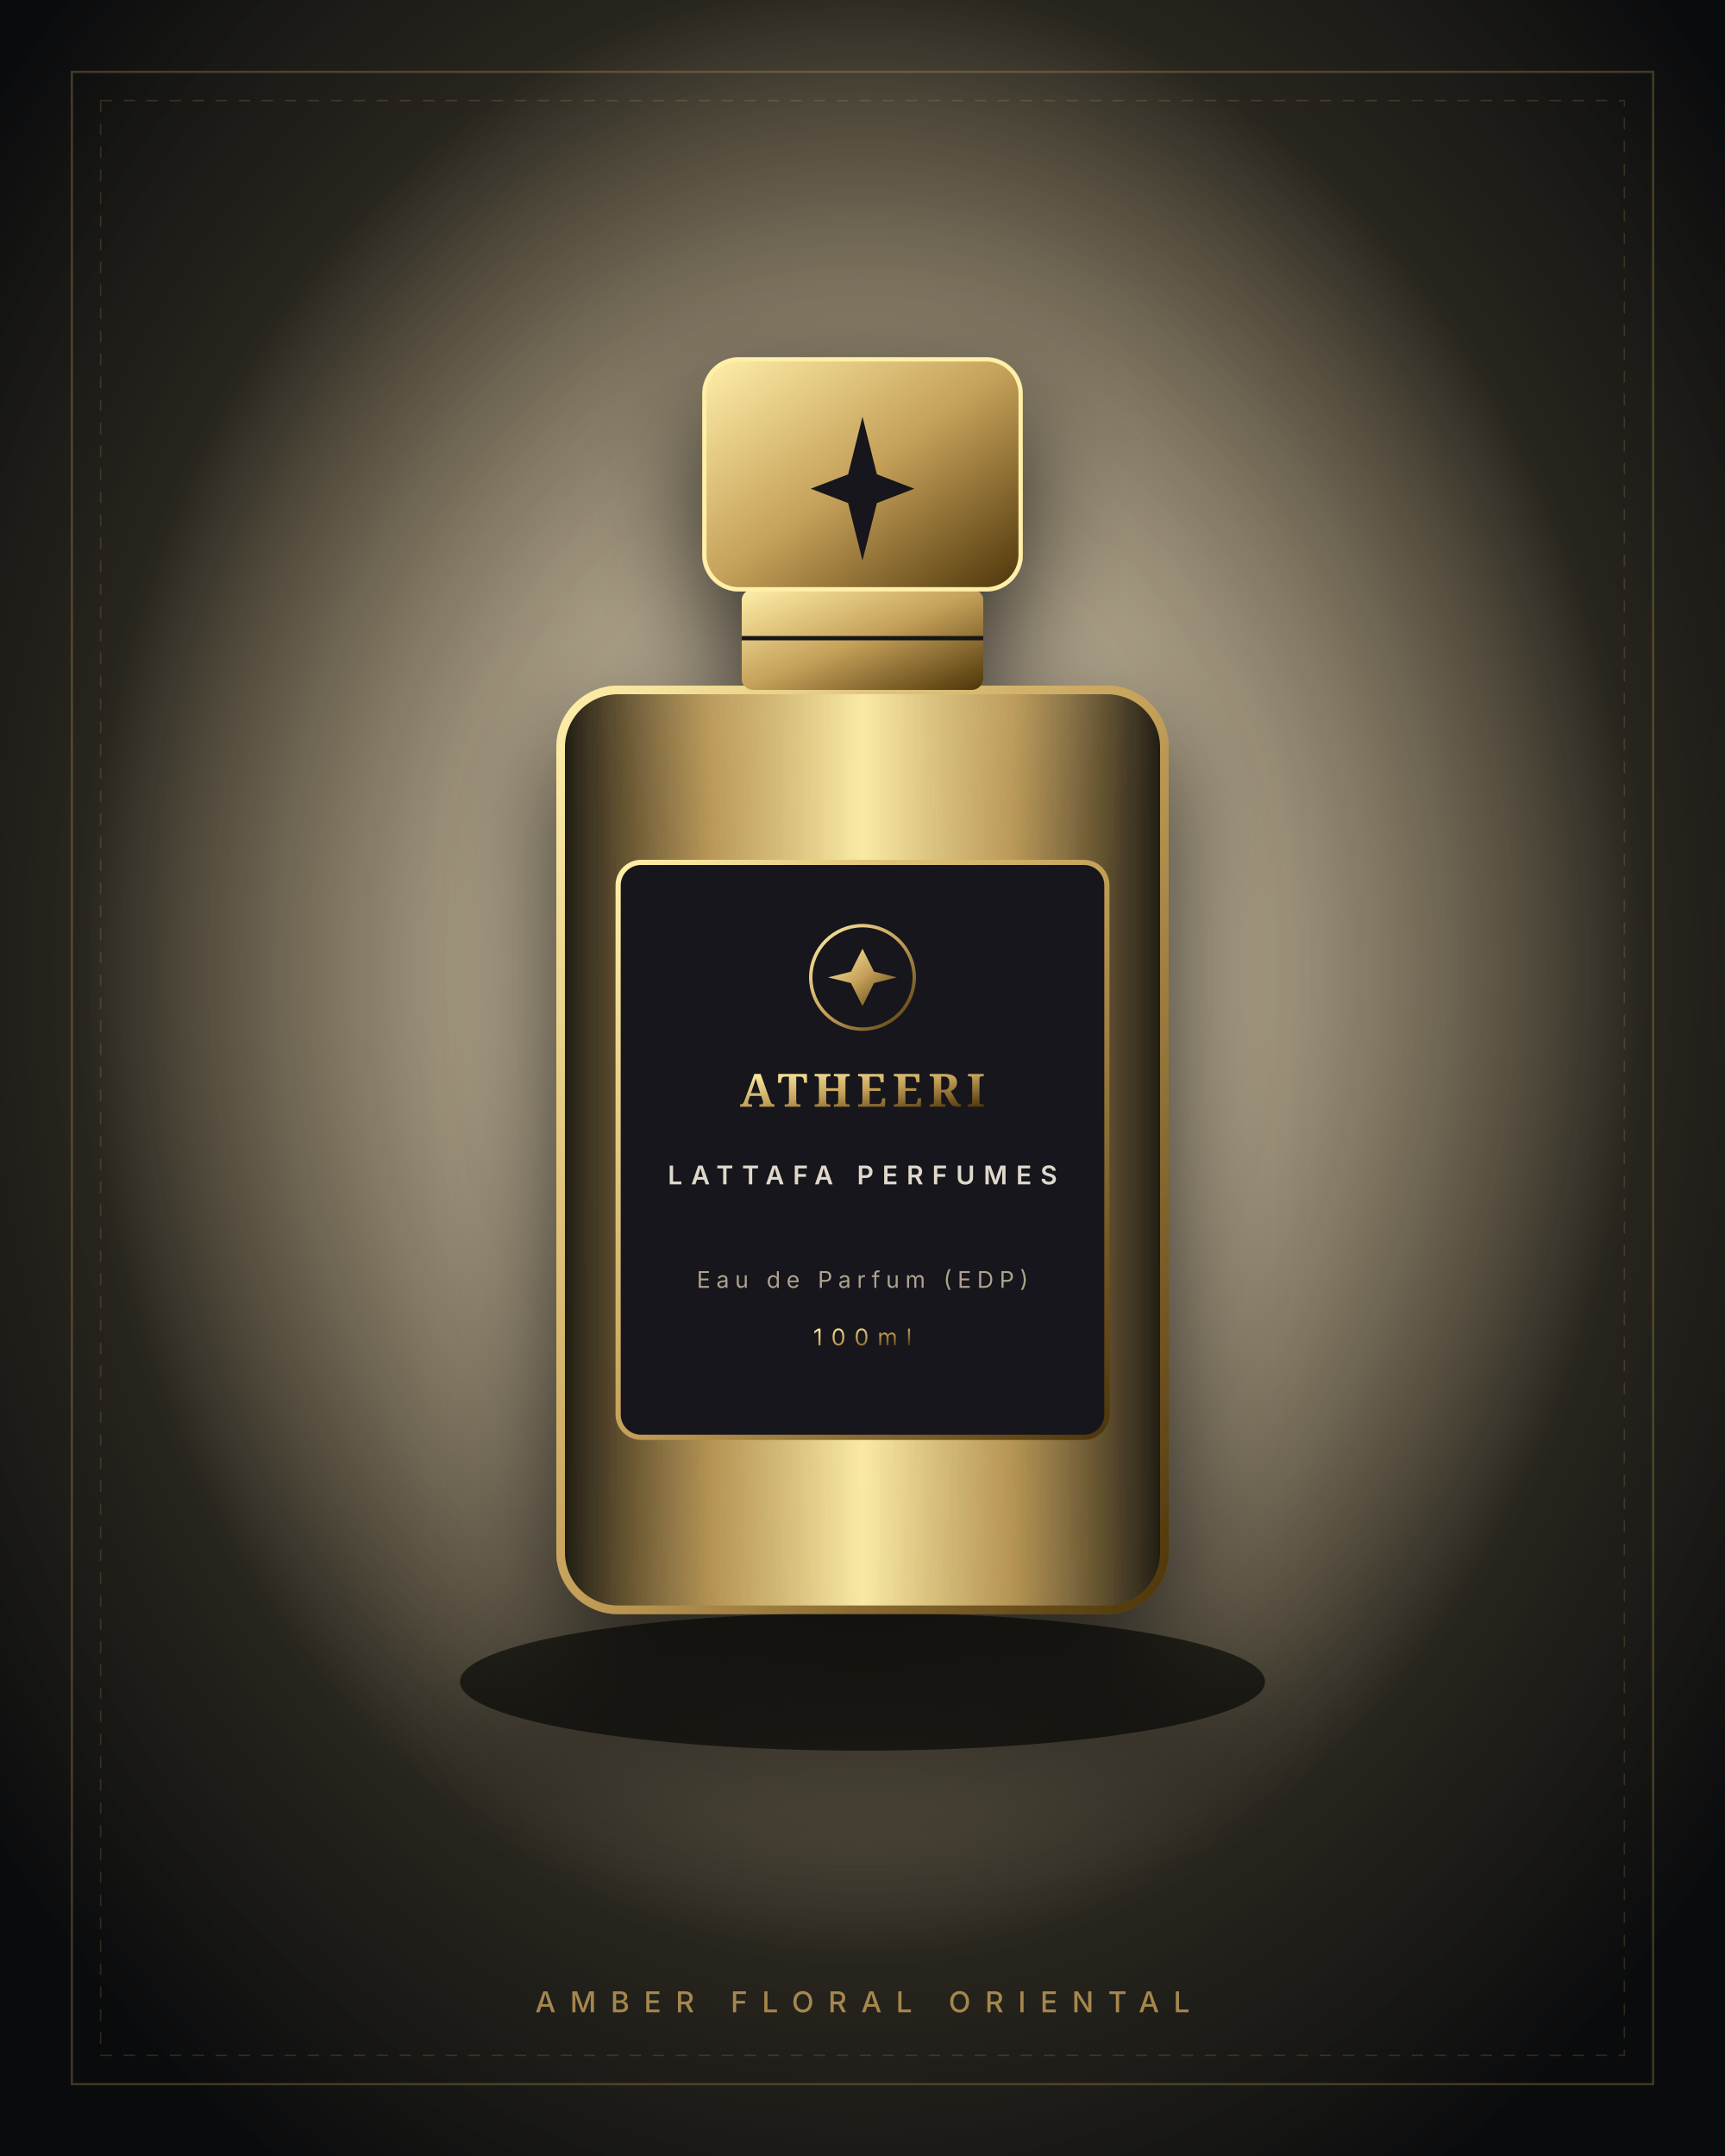
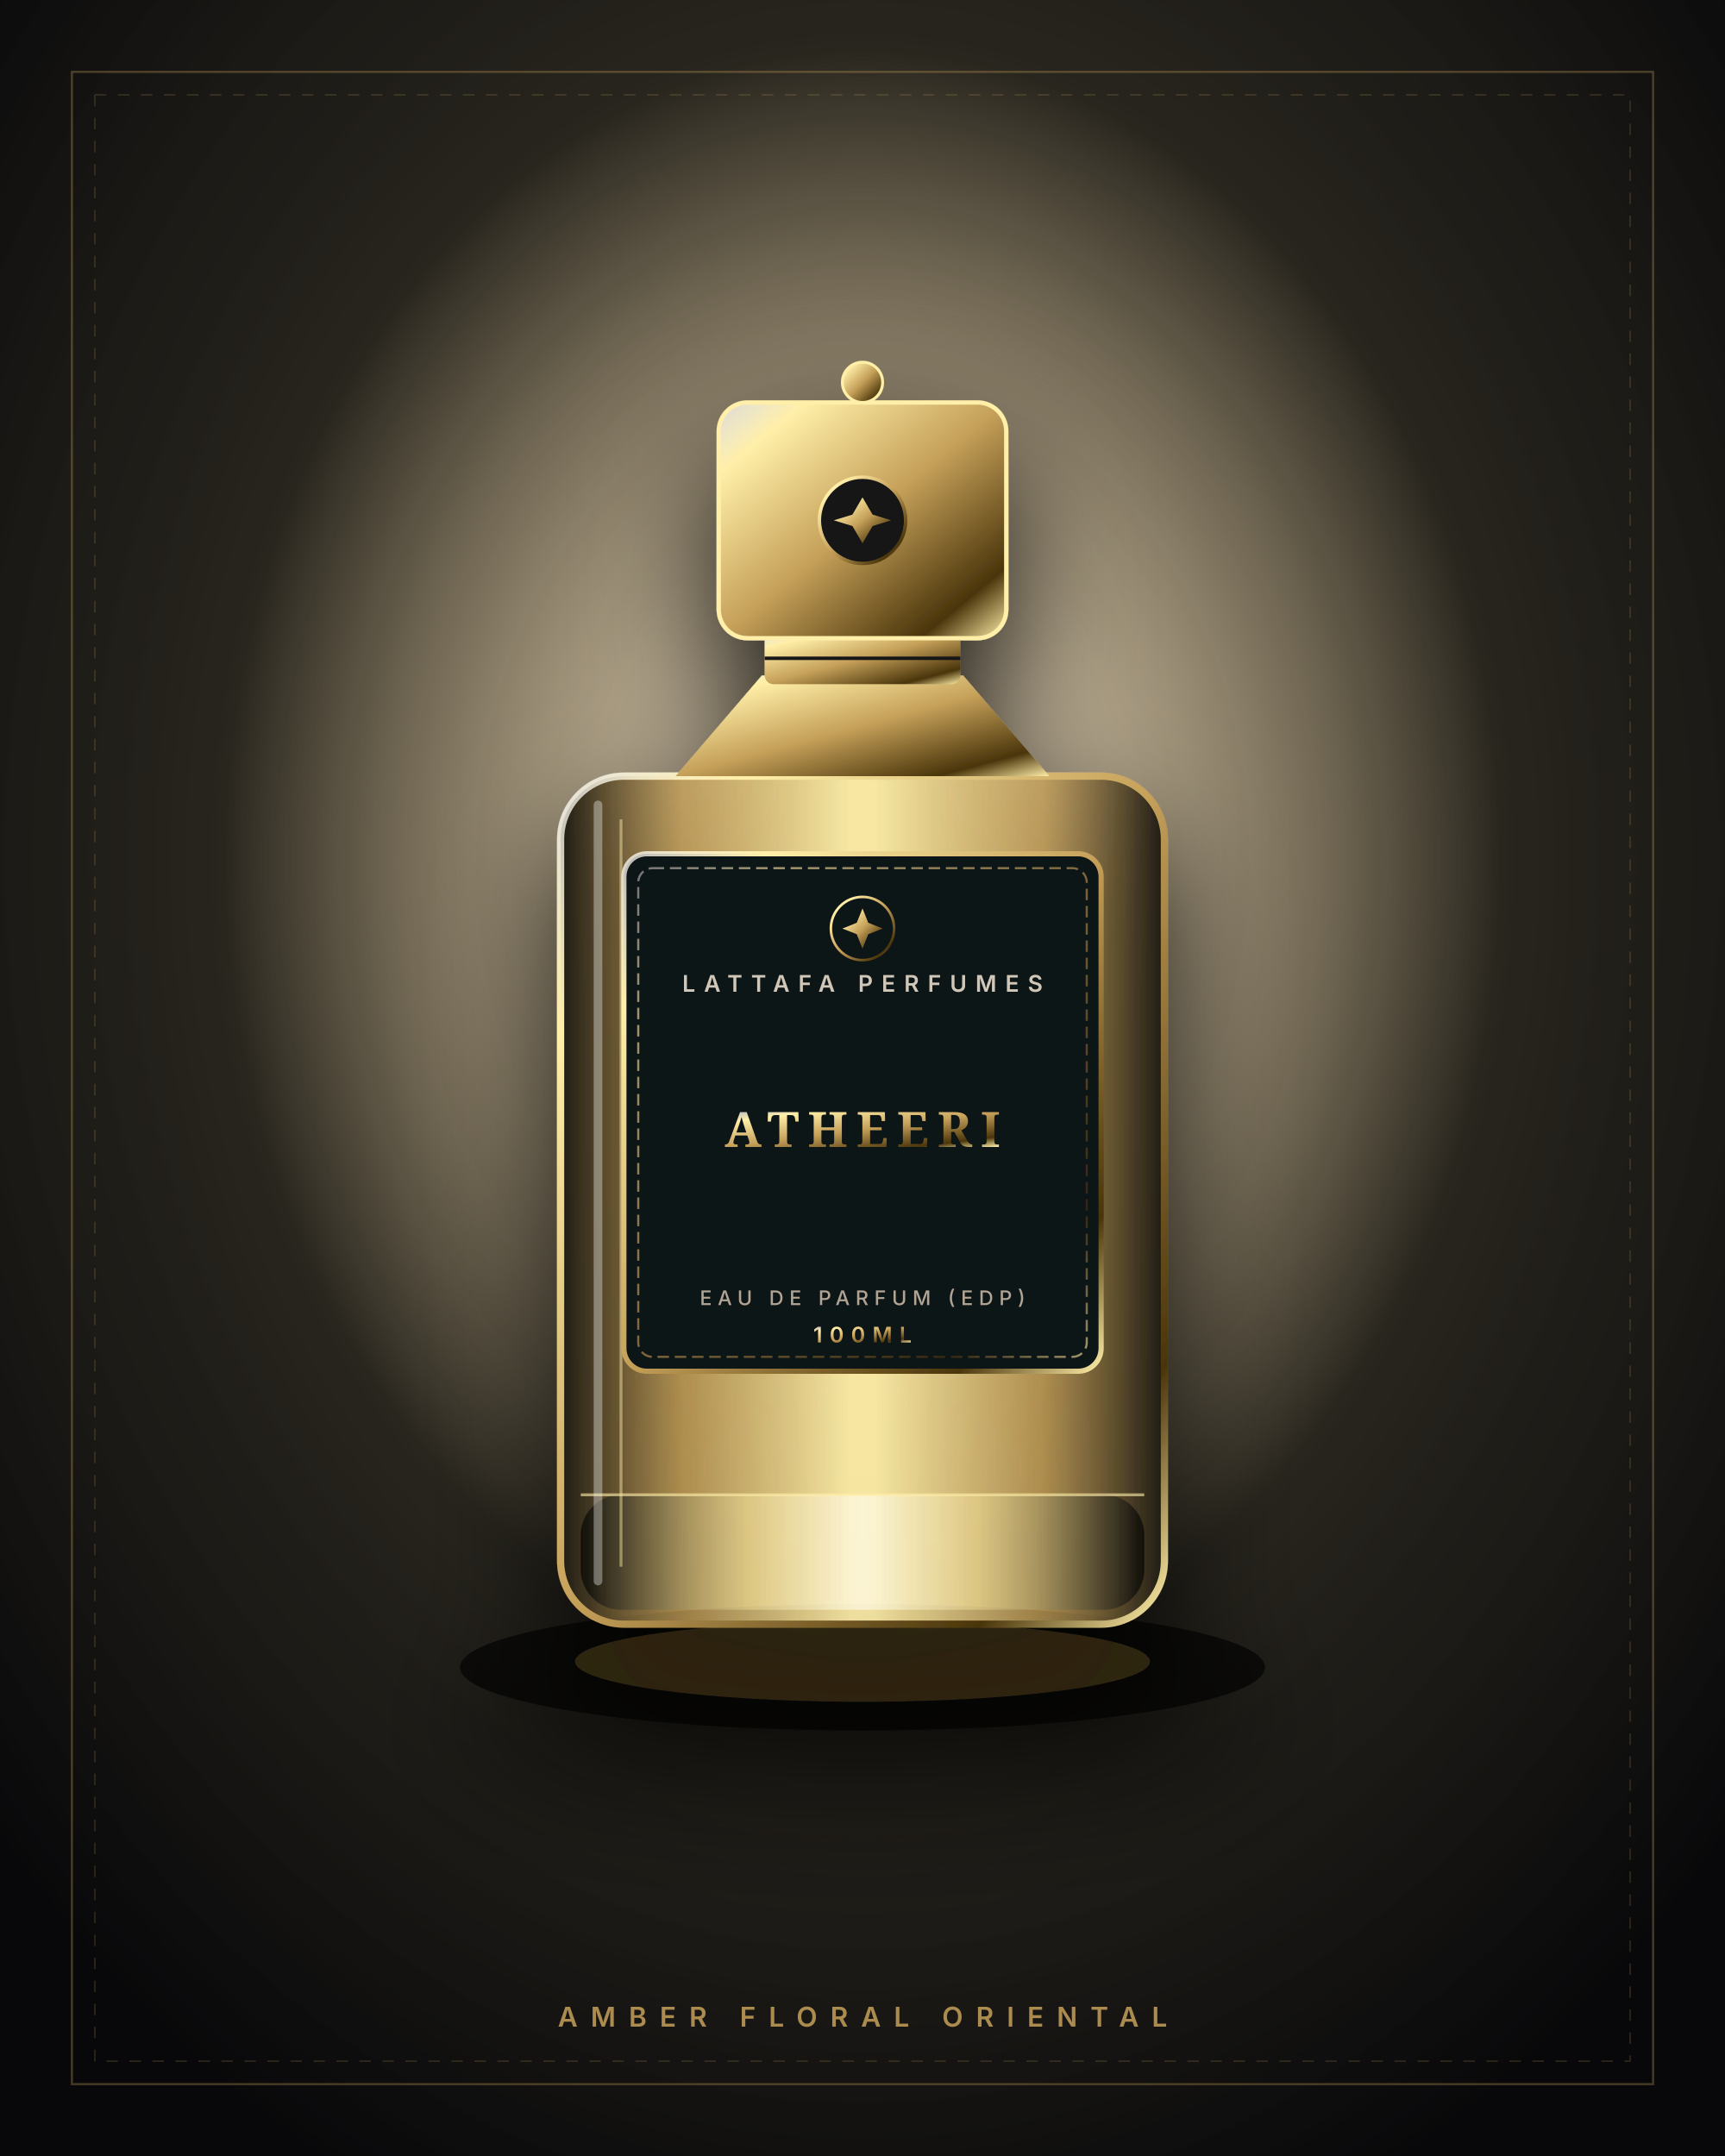
<svg xmlns="http://www.w3.org/2000/svg" viewBox="0 0 600 750" width="600" height="750">
  <defs>
-     <radialGradient id="ambG" cx="50%" cy="45%" r="65%">
-       <stop offset="0%" stop-color="#c5a059" stop-opacity="0.25" />
-       <stop offset="70%" stop-color="#1e1b13" stop-opacity="0.95" />
-       <stop offset="100%" stop-color="#0a0b0d" />
+     <radialGradient id="ambG" cx="50%" cy="40%" r="68%">
+       <stop offset="0%" stop-color="#c5a059" stop-opacity="0.32" />
+       <stop offset="55%" stop-color="#1e1b13" stop-opacity="0.95" />
+       <stop offset="100%" stop-color="#08080a" />
    </radialGradient>
    <linearGradient id="metalG" x1="0%" y1="0%" x2="100%" y2="100%">
-       <stop offset="0%" stop-color="#ffefa8" />
+       <stop offset="0%" stop-color="#ffffff" stop-opacity="0.7" />
+       <stop offset="15%" stop-color="#ffefa8" />
      <stop offset="50%" stop-color="#c5a059" />
-       <stop offset="100%" stop-color="#4d3509" />
+       <stop offset="85%" stop-color="#4a350b" />
+       <stop offset="100%" stop-color="#ffefa8" />
    </linearGradient>
    <linearGradient id="bodyG" x1="0%" y1="0%" x2="100%" y2="0%">
      <stop offset="0%" stop-color="#1e1b13" />
-       <stop offset="25%" stop-color="#c5a059" stop-opacity="0.8" />
-       <stop offset="50%" stop-color="#ffefa8" stop-opacity="0.95" />
-       <stop offset="75%" stop-color="#c5a059" stop-opacity="0.8" />
+       <stop offset="20%" stop-color="#c5a059" stop-opacity="0.75" />
+       <stop offset="48%" stop-color="#ffefa8" stop-opacity="0.92" />
+       <stop offset="52%" stop-color="#ffefa8" stop-opacity="0.92" />
+       <stop offset="80%" stop-color="#c5a059" stop-opacity="0.75" />
      <stop offset="100%" stop-color="#1e1b13" />
    </linearGradient>
-     <filter id="dropShadow" x="-20%" y="-20%" width="140%" height="140%">
-       <feDropShadow dx="0" dy="16" stdDeviation="20" flood-color="#000000" flood-opacity="0.75" />
+     <linearGradient id="baseG" x1="0%" y1="0%" x2="100%" y2="0%">
+       <stop offset="0%" stop-color="#000000" stop-opacity="0.8" />
+       <stop offset="30%" stop-color="#ffefa8" stop-opacity="0.4" />
+       <stop offset="50%" stop-color="#ffffff" stop-opacity="0.6" />
+       <stop offset="70%" stop-color="#ffefa8" stop-opacity="0.4" />
+       <stop offset="100%" stop-color="#000000" stop-opacity="0.8" />
+     </linearGradient>
+     <filter id="flaconShadow" x="-30%" y="-20%" width="160%" height="150%">
+       <feDropShadow dx="0" dy="20" stdDeviation="22" flood-color="#000000" flood-opacity="0.85" />
    </filter>
  </defs>
  <rect width="600" height="750" fill="url(#ambG)" />
-   <rect x="25" y="25" width="550" height="700" fill="none" stroke="#c5a059" stroke-width="0.75" opacity="0.3" />
-   <rect x="35" y="35" width="530" height="680" fill="none" stroke="#c5a059" stroke-width="0.5" stroke-dasharray="4,4" opacity="0.2" />
-   <g transform="translate(300, 360)" filter="url(#dropShadow)">
-     <ellipse cx="0" cy="225" rx="140" ry="24" fill="#000000" opacity="0.6" />
-     <rect x="-105" y="-120" width="210" height="320" rx="20" fill="url(#bodyG)" stroke="url(#metalG)" stroke-width="3" />
-     <rect x="-85" y="-60" width="170" height="200" rx="8" fill="#14151a" stroke="url(#metalG)" stroke-width="1.8" />
-     <circle cx="0" cy="-20" r="18" fill="none" stroke="url(#metalG)" stroke-width="1.2" />
-     <polygon points="0,-30 4,-22 12,-20 4,-18 0,-10 -4,-18 -12,-20 -4,-22" fill="url(#metalG)" />
-     <text x="0" y="25" font-family="'Cinzel', 'Playfair Display', serif" font-size="16" font-weight="700" letter-spacing="2" fill="url(#metalG)" text-anchor="middle">ATHEERI</text>
-     <text x="0" y="52" font-family="'Inter', sans-serif" font-size="9" font-weight="600" letter-spacing="3" fill="#dfd8cb" text-anchor="middle">LATTAFA PERFUMES</text>
-     <line x1="-50" y1="68" x2="50" y2="68" stroke="url(#metalG)" stroke-width="0.8" opacity="0.6" />
-     <text x="0" y="88" font-family="'Inter', sans-serif" font-size="8" letter-spacing="2" fill="#aea28e" text-anchor="middle">Eau de Parfum (EDP)</text>
-     <text x="0" y="108" font-family="'Inter', sans-serif" font-size="8" letter-spacing="3" fill="url(#metalG)" text-anchor="middle">100ml</text>
-     <rect x="-42" y="-155" width="84" height="35" rx="4" fill="url(#metalG)" />
-     <line x1="-42" y1="-138" x2="42" y2="-138" stroke="#121316" stroke-width="1.5" />
-     <rect x="-55" y="-235" width="110" height="80" rx="12" fill="url(#metalG)" stroke="#ffefa8" stroke-width="1.5" />
-     <polygon points="0,-215 5,-195 18,-190 5,-185 0,-165 -5,-185 -18,-190 -5,-195" fill="#15161a" />
+   <rect x="25" y="25" width="550" height="700" fill="none" stroke="#c5a059" stroke-width="0.75" opacity="0.32" />
+   <rect x="33" y="33" width="534" height="684" fill="none" stroke="#c5a059" stroke-width="0.5" stroke-dasharray="4,4" opacity="0.2" />
+   <g transform="translate(300, 365)" filter="url(#flaconShadow)">
+     <ellipse cx="0" cy="215" rx="140" ry="22" fill="#000000" opacity="0.65" />
+     <ellipse cx="0" cy="213" rx="100" ry="14" fill="#c5a059" opacity="0.2" />
+     <rect x="-105" y="-95" width="210" height="295" rx="22" fill="url(#bodyG)" stroke="url(#metalG)" stroke-width="2.5" />
+     <rect x="-98" y="155" width="196" height="40" rx="14" fill="url(#baseG)" opacity="0.9" />
+     <line x1="-98" y1="155" x2="98" y2="155" stroke="#ffefa8" stroke-width="1" opacity="0.6" />
+     <line x1="-92" y1="-85" x2="-92" y2="185" stroke="#ffffff" stroke-width="3" stroke-linecap="round" opacity="0.35" />
+     <line x1="-84" y1="-80" x2="-84" y2="180" stroke="#ffefa8" stroke-width="1" opacity="0.45" />
+     <rect x="-83.0" y="-68.0" width="166" height="180" rx="8" fill="#111216" stroke="url(#metalG)" stroke-width="1.8" />
+     <rect x="-78.0" y="-63.0" width="156" height="170" rx="5" fill="none" stroke="url(#metalG)" stroke-width="0.75" stroke-dasharray="4,2" opacity="0.6" />
+     <g transform="translate(0, -42.0)">
+       <circle cx="0" cy="0" r="11" fill="none" stroke="url(#metalG)" stroke-width="0.9" />
+       <polygon points="0,-7 2,-2 7,0 2,2 0,7 -2,2 -7,0 -2,-2" fill="url(#metalG)" />
+     </g>
+     <text x="0" y="-20.0" font-family="'Inter', -apple-system, sans-serif" font-size="8" font-weight="600" letter-spacing="3" fill="#cfc7b8" text-anchor="middle">LATTAFA PERFUMES</text>
+     <line x1="-63.0" y1="-12.0" x2="63.0" y2="-12.0" stroke="url(#metalG)" stroke-width="0.6" opacity="0.5" />
+     <text x="0" y="34" font-family="'Cinzel', 'Playfair Display', 'Georgia', serif" font-size="17" font-weight="700" letter-spacing="3" fill="url(#metalG)" text-anchor="middle">ATHEERI</text>
+     <line x1="-59.0" y1="74.0" x2="59.0" y2="74.0" stroke="url(#metalG)" stroke-width="0.6" opacity="0.5" />
+     <text x="0" y="89.0" font-family="'Inter', -apple-system, sans-serif" font-size="7" font-weight="500" letter-spacing="2" fill="#b0a594" text-anchor="middle">EAU DE PARFUM (EDP)</text>
+     <text x="0" y="102.0" font-family="'Inter', -apple-system, sans-serif" font-size="7.5" font-weight="600" letter-spacing="2.5" fill="url(#metalG)" text-anchor="middle">100ML</text>
+     <path d="M-65,-95 L-35,-130 L35,-130 L65,-95 Z" fill="url(#metalG)" />
+     <rect x="-34" y="-145" width="68" height="18" rx="3" fill="url(#metalG)" />
+     <line x1="-34" y1="-136" x2="34" y2="-136" stroke="#121316" stroke-width="1.2" />
+     <rect x="-50" y="-225" width="100" height="82" rx="10" fill="url(#metalG)" stroke="#ffefa8" stroke-width="1.5" />
+     <circle cx="0" cy="-184" r="15" fill="#121316" stroke="url(#metalG)" stroke-width="1.2" />
+     <polygon points="0,-192 3.5,-186 10,-184 3.5,-182 0,-176 -3.5,-182 -10,-184 -3.5,-186" fill="url(#metalG)" />
+     <circle cx="0" cy="-232" r="7" fill="url(#metalG)" stroke="#ffefa8" stroke-width="1" />
  </g>
-   <text x="300" y="700" font-family="'Inter', sans-serif" font-size="10" font-weight="500" letter-spacing="5" fill="#c5a059" opacity="0.8" text-anchor="middle">AMBER FLORAL ORIENTAL</text>
+   <text x="300" y="705" font-family="'Inter', -apple-system, sans-serif" font-size="9.5" font-weight="600" letter-spacing="4.5" fill="#c5a059" opacity="0.85" text-anchor="middle">AMBER FLORAL ORIENTAL</text>
</svg>
